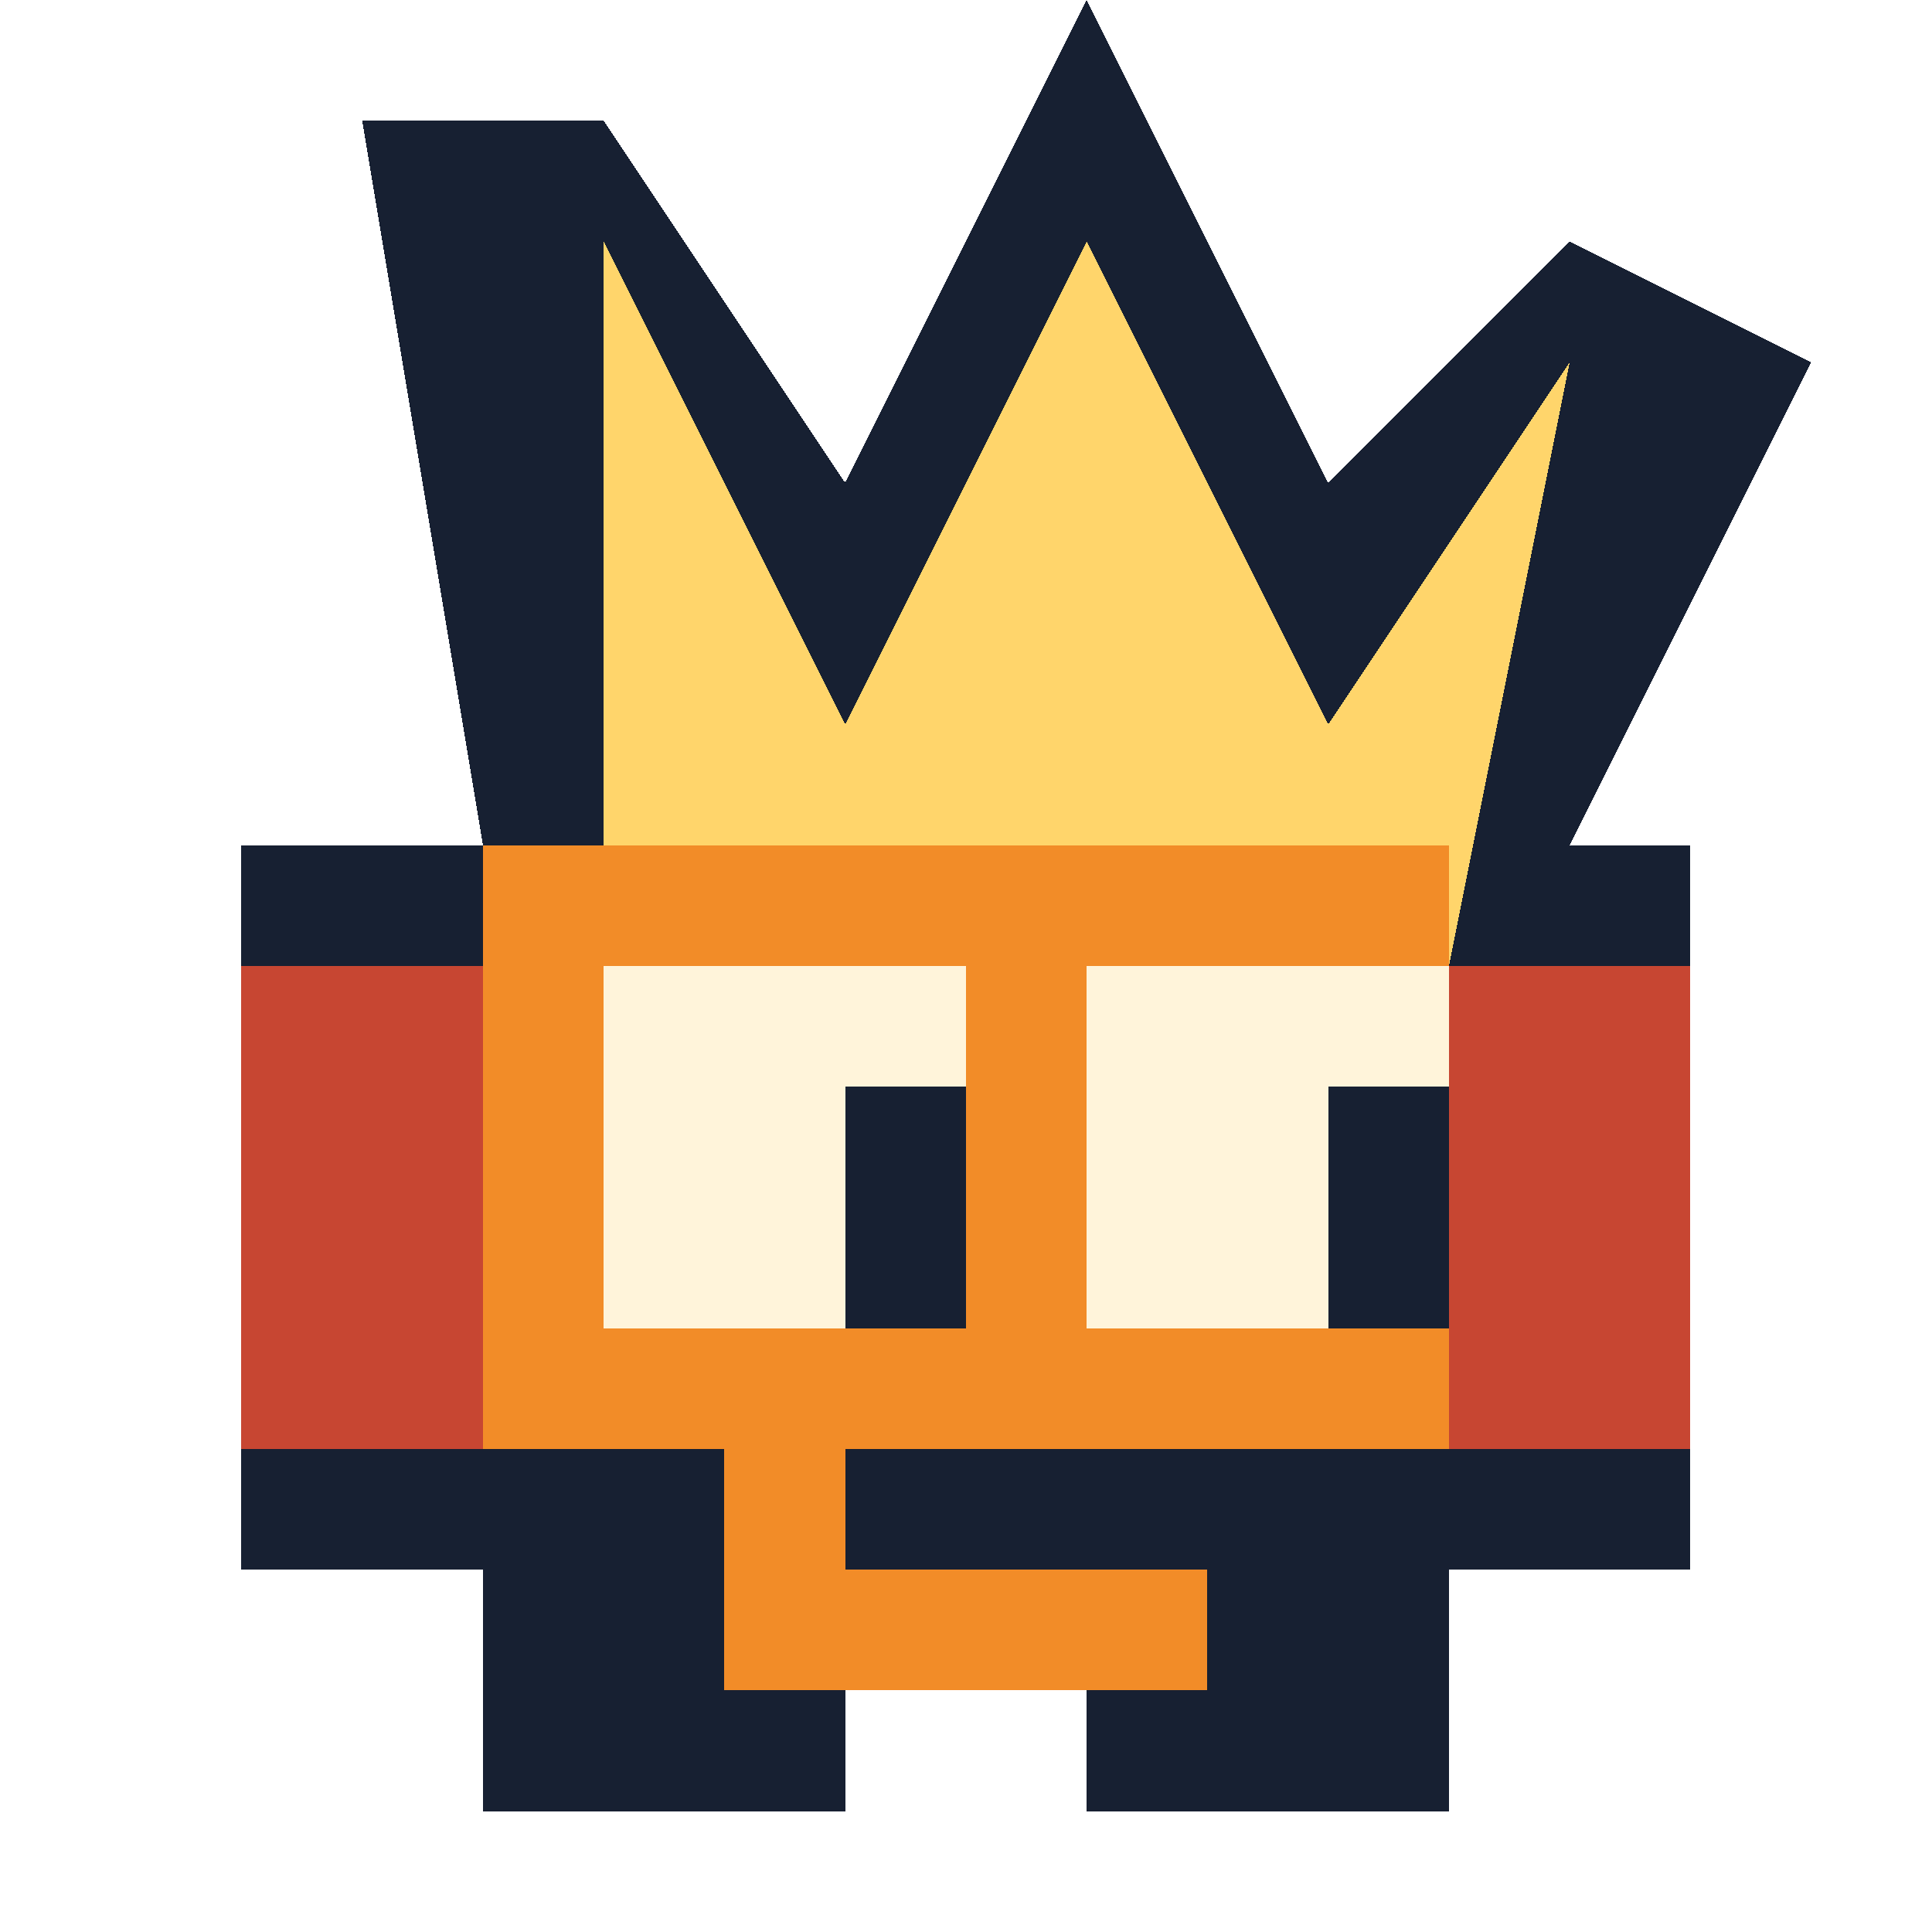
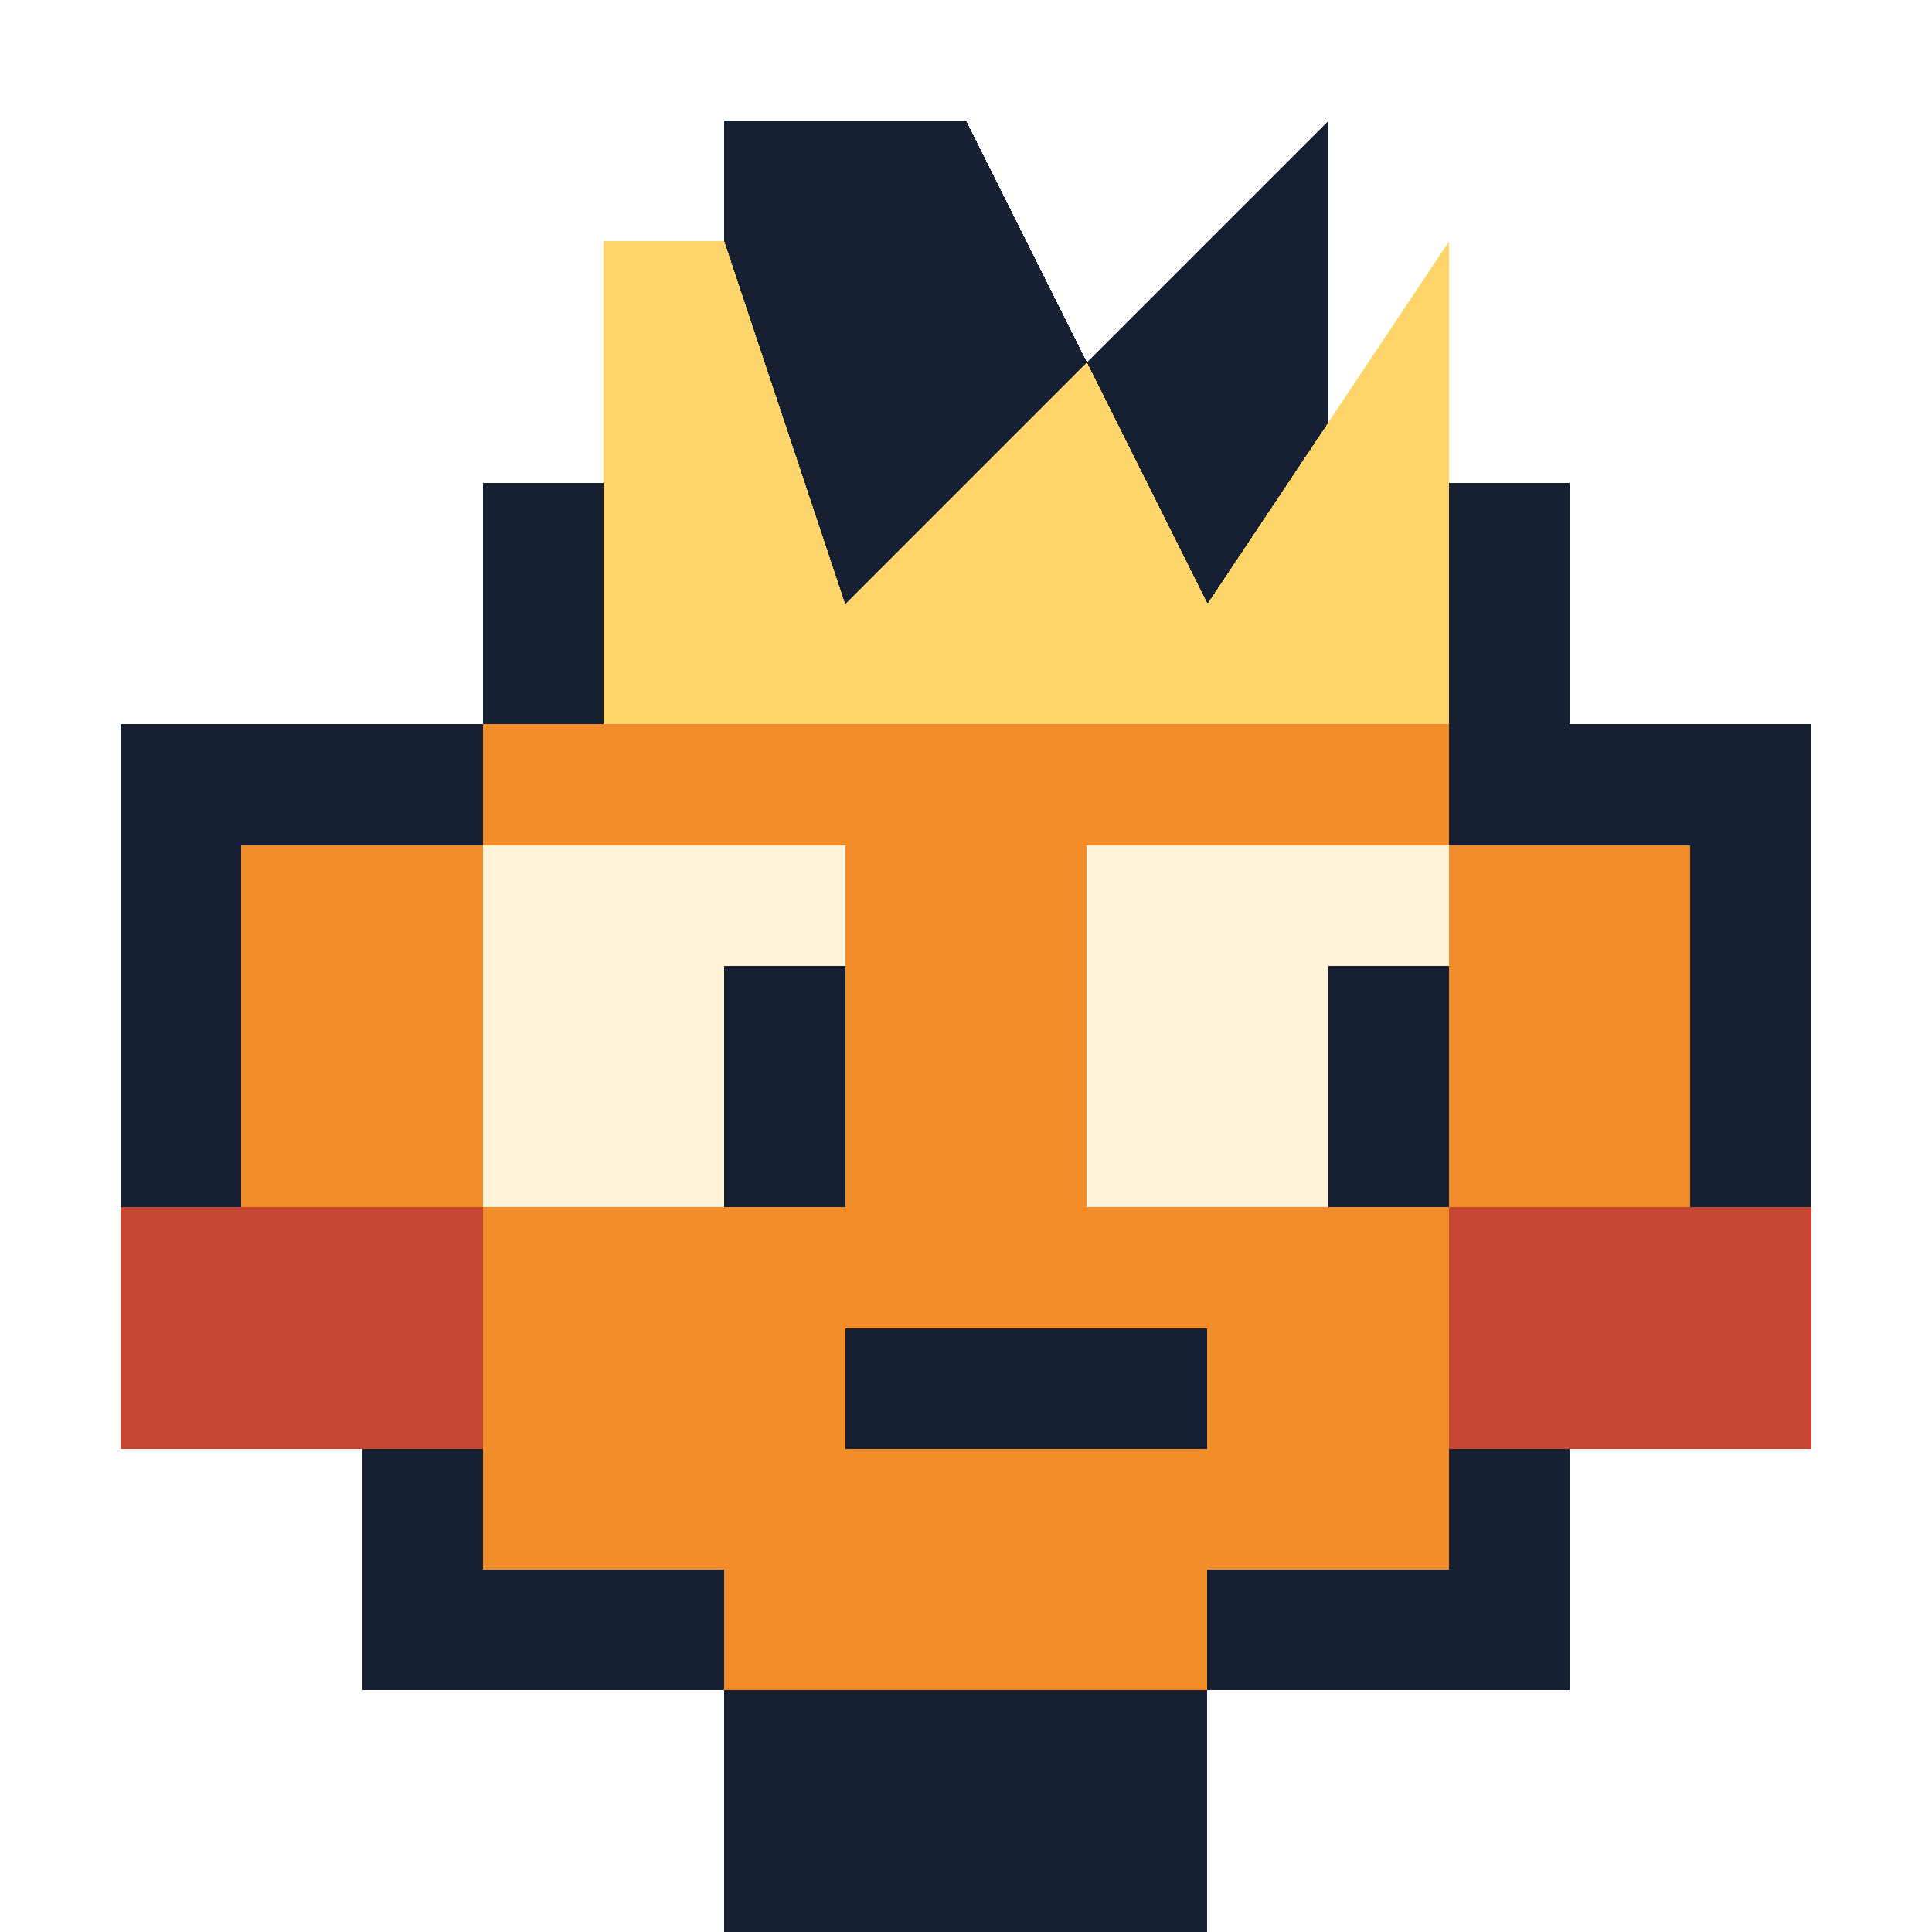
<svg xmlns="http://www.w3.org/2000/svg" viewBox="0 0 32 32" shape-rendering="crispEdges">
  <g transform="translate(0 -2)">
-     <path fill="#172032" d="M6 4h4l4 6 4-8 4 8 4-4 4 2-4 8h2v12h-4v4h-6v-4h-4v4H8v-4H4V16h4z" />
-     <path fill="#ffd56b" d="M10 6l4 8 4-8 4 8 4-6-2 10H10z" />
-     <path fill="#f28c28" d="M8 16h16v10h-4v4h-8v-4H8z" />
-     <path fill="#c74632" d="M4 18h4v8H4zm20 0h4v8h-4z" />
-     <path fill="#fff4da" d="M10 18h6v6h-6zm8 0h6v6h-6z" />
-     <path fill="#172032" d="M14 20h2v4h-2zm8 0h2v4h-2zM14 26h6v2h-6z" />
+     <path fill="#172032" d="M8 10h4V4h4l2 4 4-4v6h4v4h4v12h-4v4h-6v4h-8v-4H6v-4H2V14h6z" />
+     <path fill="#ffd56b" d="M10 6h2l2 6 4-4 2 4 4-6v10H10z" />
+     <path fill="#f28c28" d="M8 14h16v2h4v8h-4v4h-4v2h-8v-2H8v-4H4v-8h4z" />
+     <path fill="#fff4da" d="M8 16h6v6H8zm10 0h6v6h-6z" />
+     <path fill="#172032" d="M12 18h2v4h-2zm10 0h2v4h-2zM14 24h6v2h-6z" />
+     <path fill="#c74632" d="M2 22h6v4H2zm22 0h6v4h-6z" />
  </g>
</svg>
